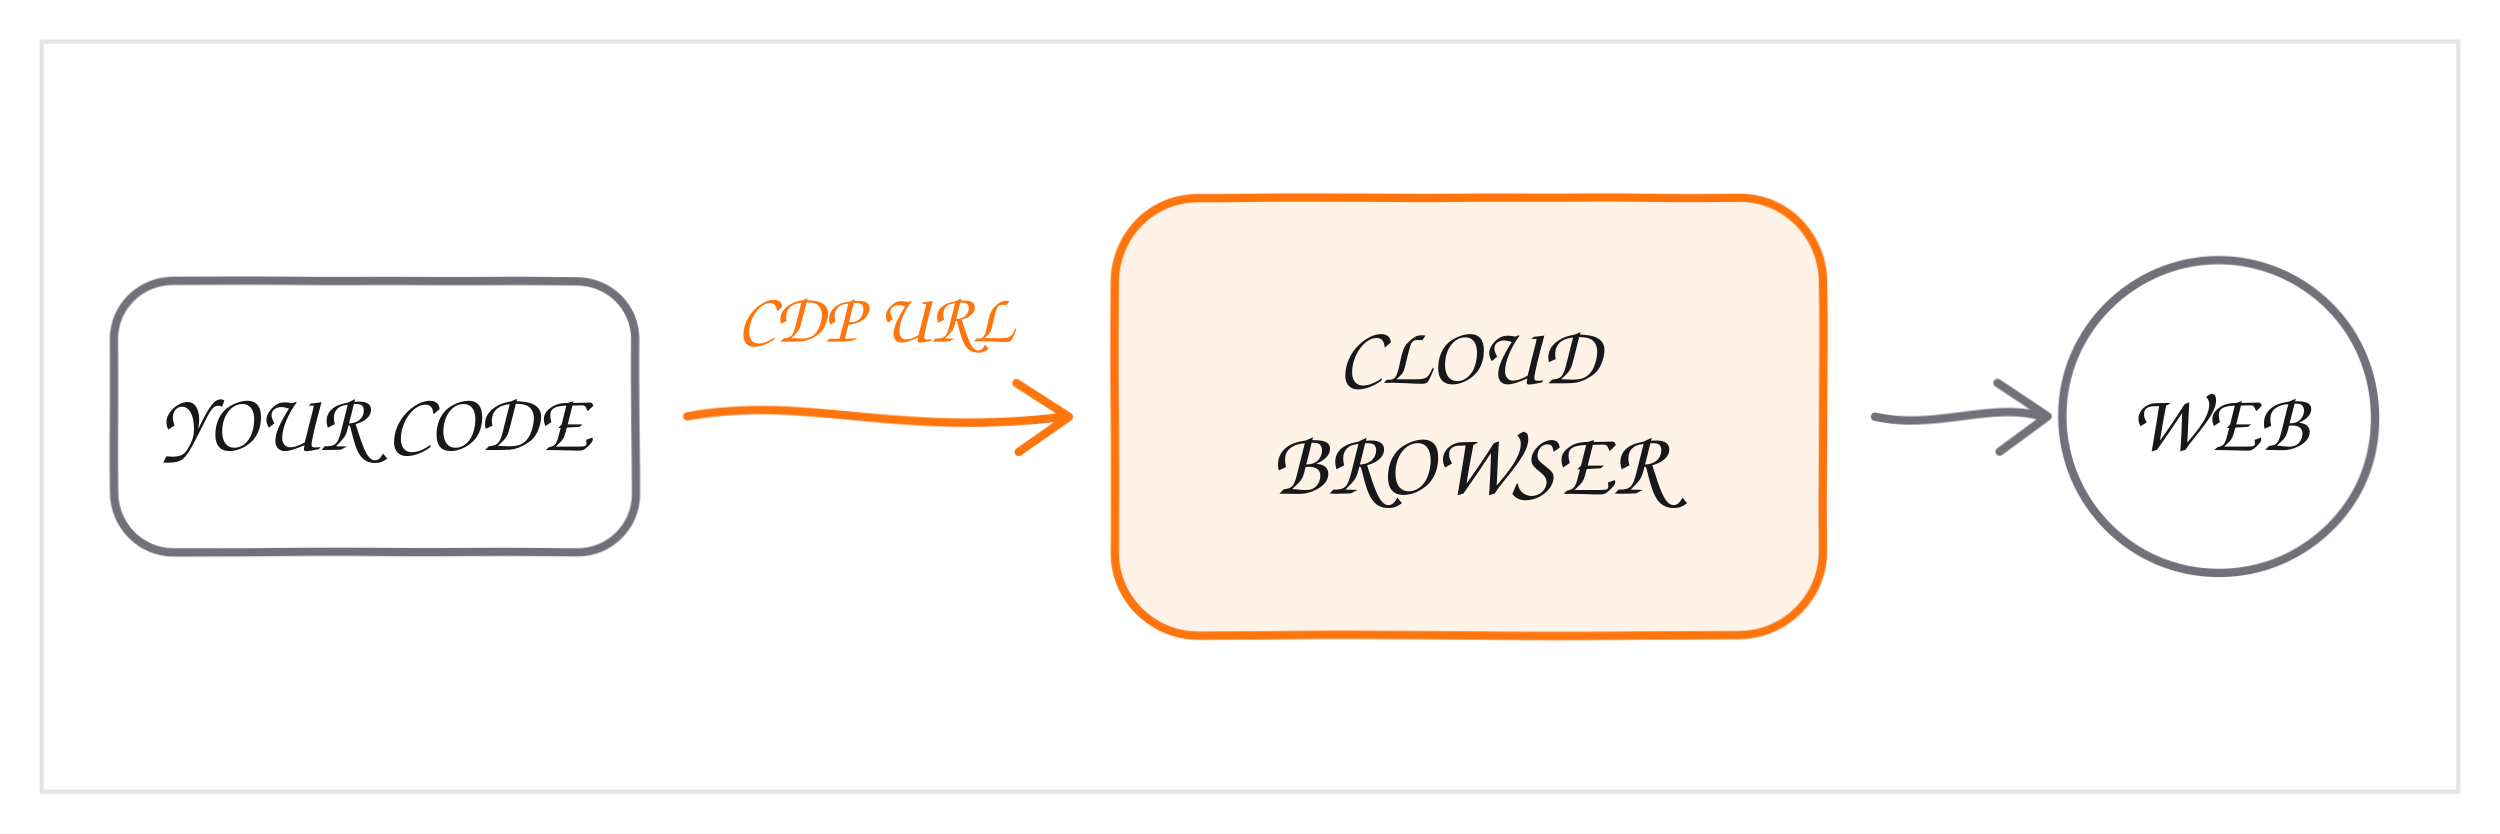
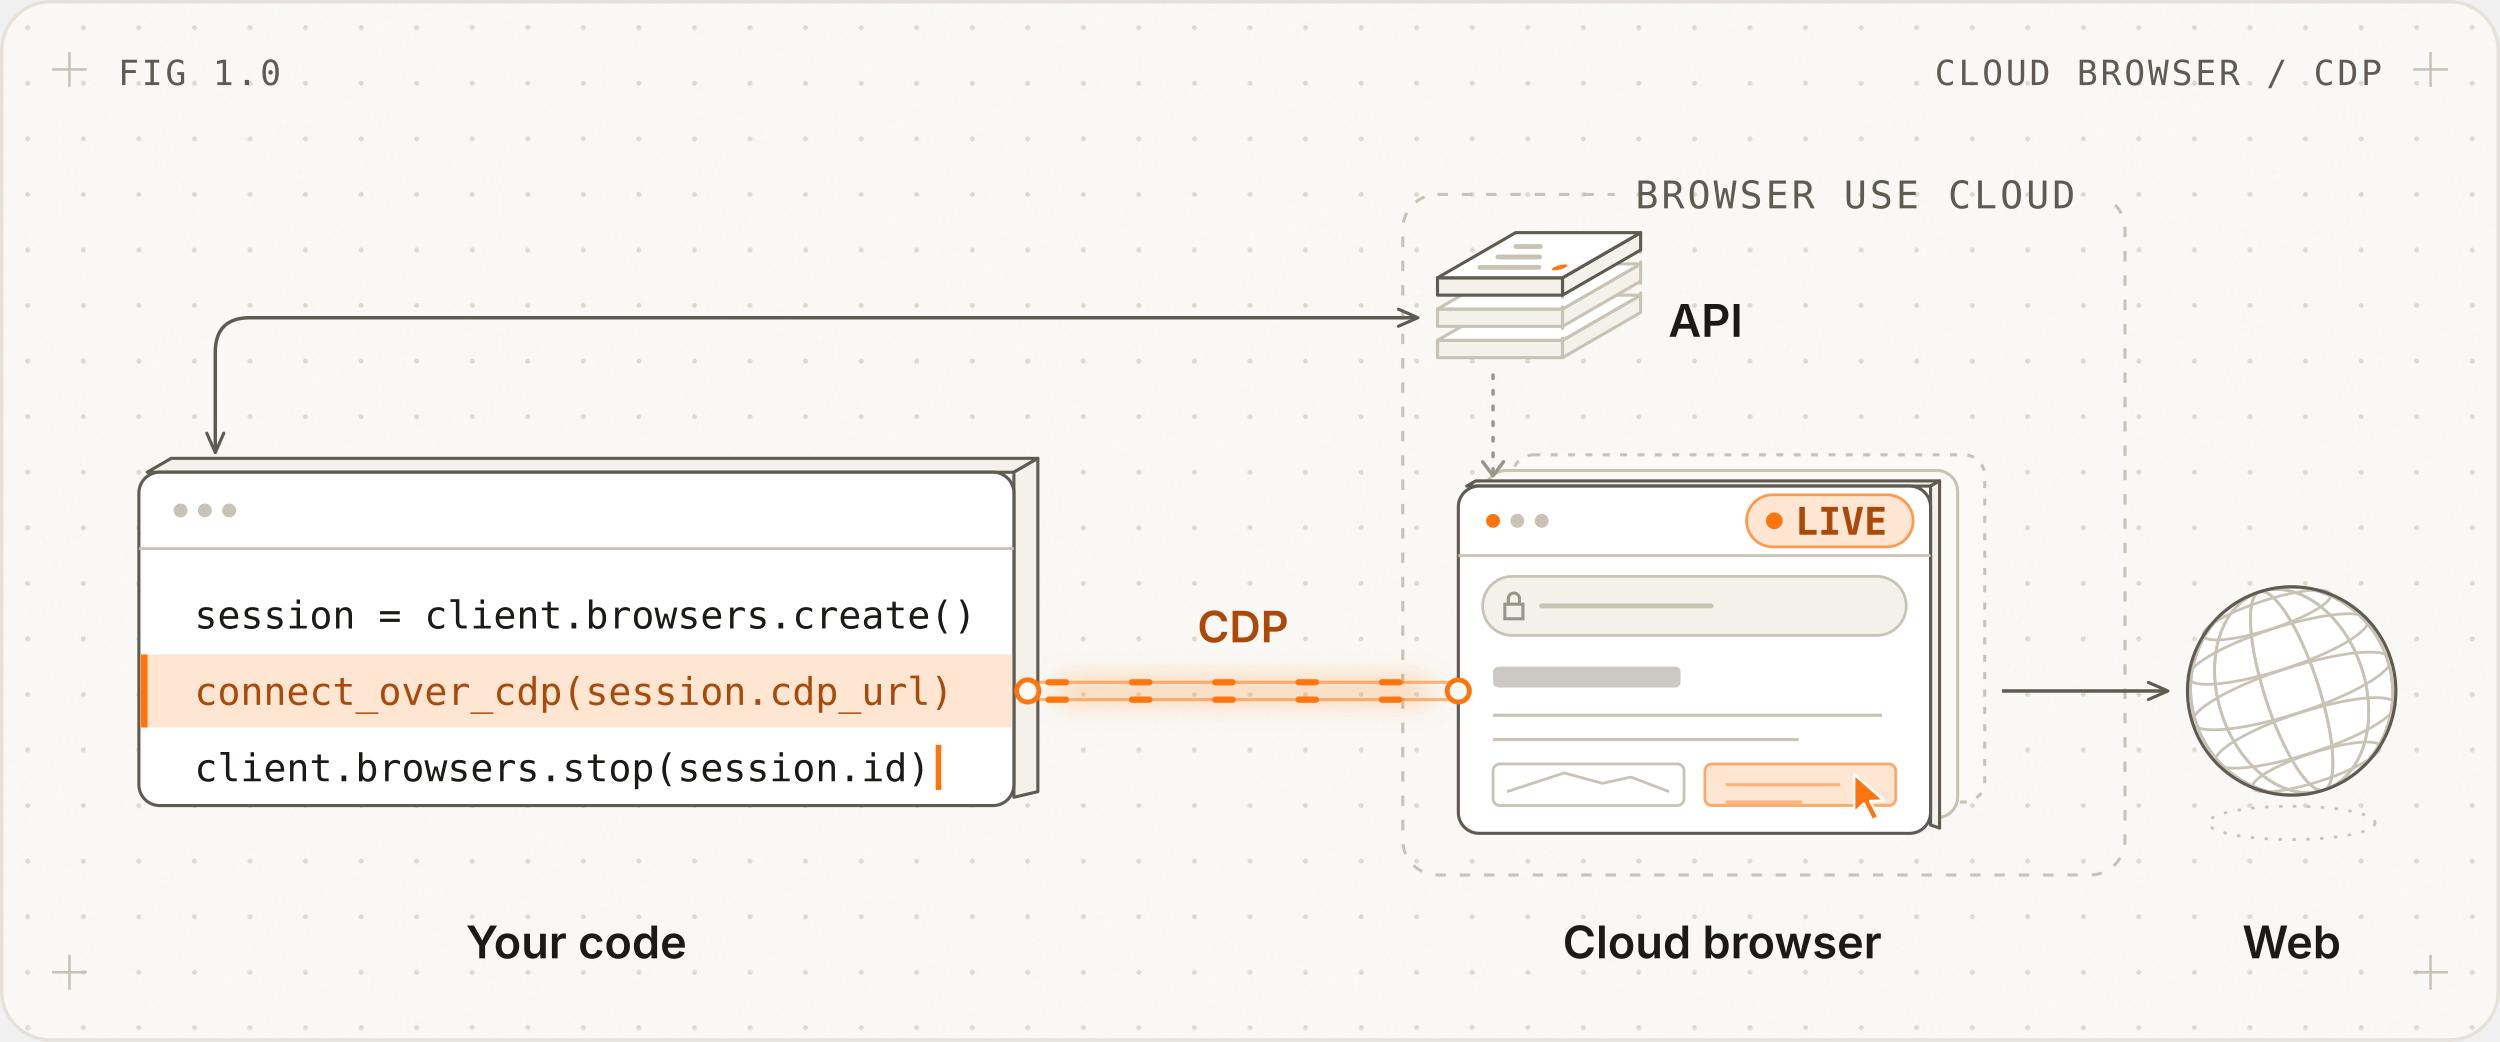
- <svg xmlns="http://www.w3.org/2000/svg" width="1200" height="400" viewBox="0 0 1200 400" role="img" aria-labelledby="title desc">
+ <svg xmlns="http://www.w3.org/2000/svg" viewBox="0 0 720 300" width="720" height="300" role="img" aria-labelledby="t d" fill="none">
+   <style>.s{font-family:Geist, Inter, -apple-system, BlinkMacSystemFont, 'Segoe UI', Helvetica, Arial, sans-serif}.m{font-family:'Geist Mono', ui-monospace, SFMono-Regular, Menlo, monospace}text{font-kerning:normal}@keyframes fr{to{stroke-dashoffset:-24}}@keyframes fl{to{stroke-dashoffset:24}}@keyframes cur{0%,100%{transform:translate(0,0)}35%,55%{transform:translate(-30px,-14px)}75%{transform:translate(-8px,-24px)}}@keyframes live{0%,100%{fill-opacity:1}50%{fill-opacity:.25}}@keyframes caret{0%,49%{fill-opacity:1}50%,100%{fill-opacity:0}}@keyframes spin{0%{transform:scaleX(0)}16.7%{transform:scaleX(.5)}33.3%{transform:scaleX(.866)}50%{transform:scaleX(1)}66.7%{transform:scaleX(.866)}83.3%{transform:scaleX(.5)}100%{transform:scaleX(0)}}.ma,.story{display:none}@media (prefers-reduced-motion:no-preference){.pkr{animation:fr 1s linear infinite}.pkl{animation:fl 1.5s linear infinite}.cur{animation:cur 6s ease-in-out infinite}.live{animation:live 1.6s ease-in-out infinite}.caret{animation:caret 1.1s step-end infinite}.ms{display:none}.ma,.story{display:inline}}.mer{transform-origin:660px 199px;transform:scaleX(.5)}@media (prefers-reduced-motion:no-preference){.mer{animation:spin 18s linear infinite}}@keyframes b1{0%,2.0%{fill-opacity:0}4.0%,28.0%{fill-opacity:1}31.0%,100%{fill-opacity:0}}@media (prefers-reduced-motion:no-preference){.b1{animation:b1 10s linear infinite}}@keyframes b3{0%,73.0%{fill-opacity:0}75.0%,86.0%{fill-opacity:1}89.0%,100%{fill-opacity:0}}@media (prefers-reduced-motion:no-preference){.b3{animation:b3 10s linear infinite}}</style>
  <defs>
-     <filter id="rough">
-       <feTurbulence type="fractalNoise" baseFrequency=".01" numOctaves="2" seed="29" result="noise" />
-       <feDisplacementMap in="SourceGraphic" in2="noise" scale="1.4" />
+     <pattern id="dots" width="16" height="16" patternUnits="userSpaceOnUse">
+       <circle cx="8" cy="8" r="0.7" fill="#DDD8CD" />
+     </pattern>
+     <filter id="grain" x="0" y="0" width="100%" height="100%">
+       <feTurbulence type="fractalNoise" baseFrequency="0.9" numOctaves="2" seed="7" stitchTiles="stitch" />
+       <feColorMatrix values="0 0 0 0 0.5  0 0 0 0 0.5  0 0 0 0 0.5  0 0 0 0.05 0" />
    </filter>
+     <clipPath id="card">
+       <rect x="0.5" y="0.5" width="719" height="299" rx="14" />
+     </clipPath>
+     <marker id="ah" viewBox="0 0 10 10" refX="8.5" refY="5" markerWidth="7" markerHeight="7" orient="auto-start-reverse">
+       <path d="M1 1.5 L9 5 L1 8.5" stroke="#5F5B53" stroke-width="1.3" fill="none" stroke-linecap="round" stroke-linejoin="round" />
+     </marker>
+     <filter id="glow" filterUnits="userSpaceOnUse" x="0" y="0" width="720" height="300">
+       <feGaussianBlur stdDeviation="4" />
+     </filter>
+     <filter id="halo" filterUnits="userSpaceOnUse" x="0" y="0" width="720" height="300">
+       <feGaussianBlur stdDeviation="2.2" />
+     </filter>
+     <pattern id="hatch" width="5" height="5" patternUnits="userSpaceOnUse" patternTransform="rotate(45)">
+       <line x1="0" y1="0" x2="0" y2="5" stroke="#C9C3B6" stroke-width="0.8" />
+     </pattern>
+     <mask id="gm" maskUnits="userSpaceOnUse" x="0" y="0" width="720" height="300">
+       <rect width="720" height="300" fill="#fff" />
+       <rect x="465.0" y="48" width="141.0" height="16" fill="#000" />
+     </mask>
+     <path id="p1" d="M62 132 V101.5 Q62 91.5 72 91.5 H412" />
+     <path id="p2" d="M296 199 H420" />
+     <path id="p3" d="M556 199 H630" />
  </defs>
-   <rect width="1200" height="400" fill="#FFFFFF" />
-   <rect x="20" y="20" width="1160" height="360" fill="none" stroke="#E4E4E7" stroke-width="2" />
-   <g fill="none" stroke-linecap="round" stroke-linejoin="round" filter="url(#rough)">
-     <rect x="55" y="135" width="250" height="130" rx="28" fill="#FFFFFF" stroke="#71717A" stroke-width="4" />
-     <path d="M330 200 C385 190 440 210 510 200" stroke="#FE750E" stroke-width="4" />
-     <path d="M488 184 L513 200 L489 217" stroke="#FE750E" stroke-width="4" />
-     <rect x="535" y="95" width="340" height="210" rx="40" fill="#FFF3E8" stroke="#FE750E" stroke-width="4" />
-     <path d="M900 200 C930 207 955 193 980 200" stroke="#71717A" stroke-width="4" />
-     <path d="M959 184 L983 200 L960 217" stroke="#71717A" stroke-width="4" />
-     <ellipse cx="1065" cy="200" rx="75" ry="75" fill="#FFFFFF" stroke="#71717A" stroke-width="4" />
-   </g>
-   <g font-family="Virgil, Comic Sans MS, cursive">
-     <text x="180" y="216" font-size="40" fill="#18181B" text-anchor="middle">YOUR CODE</text>
-     <text x="420" y="164" font-size="34" fill="#FE750E" text-anchor="middle">CDP URL</text>
-     <text x="705" y="184" font-size="40" fill="#18181B" text-anchor="middle">CLOUD</text>
-     <text x="705" y="237" font-size="44" fill="#18181B" text-anchor="middle">BROWSER</text>
-     <text x="1065" y="216" font-size="40" fill="#18181B" text-anchor="middle">WEB</text>
+   <rect x="0.5" y="0.5" width="719" height="299" rx="14" fill="#FBFAF7" />
+   <g clip-path="url(#card)">
+     <rect width="720" height="300" fill="url(#dots)" />
+     <rect width="720" height="300" filter="url(#grain)" />
+   </g>
+   <rect x="0.5" y="0.5" width="719" height="299" rx="14" fill="none" stroke="#E6E2D9" />
+   <path d="M15 20h10M20 15v10" stroke="#C9C3B6" stroke-width="0.75" />
+   <path d="M695 20h10M700 15v10" stroke="#C9C3B6" stroke-width="0.75" />
+   <path d="M15 280h10M20 275v10" stroke="#C9C3B6" stroke-width="0.75" />
+   <path d="M695 280h10M700 275v10" stroke="#C9C3B6" stroke-width="0.75" />
+   <text x="34.0" y="24.5" font-size="10" fill="#5F5B53" letter-spacing="0.08em" class="m">FIG 1.0</text>
+   <text x="686.0" y="24.5" font-size="10" fill="#5F5B53" text-anchor="end" letter-spacing="0.08em" class="m">CLOUD BROWSER / CDP</text>
+   <polygon points="42.4,136.0 292.0,136.0 298.9,132.0 49.3,132.0" fill="#F4F1EA" stroke="#5F5B53" stroke-width="0.9" stroke-linejoin="round" stroke-linecap="round" />
+   <polygon points="292.0,136.0 298.9,132.0 298.9,228.0 292.0,229.6" fill="#F4F1EA" stroke="#5F5B53" stroke-width="0.9" stroke-linejoin="round" stroke-linecap="round" />
+   <rect x="40" y="136" width="252" height="96" rx="6" fill="#FFFFFF" stroke="#5F5B53" stroke-width="0.9" />
+   <line x1="40" y1="158" x2="292" y2="158" stroke="#C9C3B6" stroke-width="0.8" />
+   <circle cx="52" cy="147.0" r="2" fill="#C9C3B6" />
+   <circle cx="59" cy="147.0" r="2" fill="#C9C3B6" />
+   <circle cx="66" cy="147.0" r="2" fill="#C9C3B6" />
+   <rect class="b1" x="40.5" y="166.5" width="251" height="21" fill="#FFE6D2" fill-opacity="0" />
+   <text x="56.0" y="181.0" font-size="11" fill="#1B1A17" class="m">session = client.browsers.create()</text>
+   <rect x="40.5" y="188.5" width="251" height="21" fill="#FFE6D2" />
+   <rect x="40.5" y="188.5" width="2" height="21" fill="#FE750E" />
+   <text x="56.0" y="203.0" font-size="11" fill="#AC4808" font-weight="500" class="m">connect_over_cdp(session.cdp_url)</text>
+   <rect class="b3" x="40.5" y="210.5" width="251" height="21" fill="#FFE6D2" fill-opacity="0" />
+   <text x="56.0" y="225.0" font-size="11" fill="#1B1A17" class="m">client.browsers.stop(session.id)</text>
+   <rect class="caret" x="269.5" y="214.5" width="1.6" height="13" fill="#FE750E" />
+   <rect x="404" y="56" width="208" height="196" rx="10" mask="url(#gm)" stroke="#C9C3B6" stroke-width="0.9" stroke-dasharray="3 4" />
+   <text x="471.0" y="60.0" font-size="11" fill="#5F5B53" letter-spacing="0.08em" class="m">BROWSER USE CLOUD</text>
+   <polygon points="450.0,98.0 472.5,85.0 472.5,90.0 450.0,103.0" fill="#F4F1EA" stroke="#C9C3B6" stroke-width="0.9" stroke-linejoin="round" stroke-linecap="round" />
+   <rect x="414" y="98" width="36" height="5" fill="#F4F1EA" stroke="#C9C3B6" stroke-width="0.9" stroke-linejoin="round" stroke-linecap="round" />
+   <polygon points="414.0,98.0 450.0,98.0 472.5,85.0 436.5,85.0" fill="#FFFFFF" stroke="#C9C3B6" stroke-width="0.9" stroke-linejoin="round" stroke-linecap="round" />
+   <path d="M450 94v4M472.5 81.0v4" stroke="#C9C3B6" stroke-width="0.8" stroke-dasharray="1 2" />
+   <polygon points="450.0,89.0 472.5,76.0 472.5,81.0 450.0,94.0" fill="#F4F1EA" stroke="#C9C3B6" stroke-width="0.9" stroke-linejoin="round" stroke-linecap="round" />
+   <rect x="414" y="89" width="36" height="5" fill="#F4F1EA" stroke="#C9C3B6" stroke-width="0.9" stroke-linejoin="round" stroke-linecap="round" />
+   <polygon points="414.0,89.0 450.0,89.0 472.5,76.0 436.5,76.0" fill="#FFFFFF" stroke="#C9C3B6" stroke-width="0.9" stroke-linejoin="round" stroke-linecap="round" />
+   <path d="M450 85v4M472.5 72.0v4" stroke="#C9C3B6" stroke-width="0.8" stroke-dasharray="1 2" />
+   <polygon points="450.0,80.0 472.5,67.0 472.5,72.0 450.0,85.0" fill="#F4F1EA" stroke="#5F5B53" stroke-width="0.9" stroke-linejoin="round" stroke-linecap="round" />
+   <rect x="414" y="80" width="36" height="5" fill="#F4F1EA" stroke="#5F5B53" stroke-width="0.9" stroke-linejoin="round" stroke-linecap="round" />
+   <polygon points="414.0,80.0 450.0,80.0 472.5,67.0 436.5,67.0" fill="#FFFFFF" stroke="#5F5B53" stroke-width="0.9" stroke-linejoin="round" stroke-linecap="round" />
+   <g transform="matrix(1,0,0.866,-0.5,414.0,80.0)">
+     <line x1="7" y1="6" x2="24" y2="6" stroke="#C9C3B6" stroke-width="1.4" stroke-linecap="round" vector-effect="non-scaling-stroke" />
+     <line x1="7" y1="12" x2="19" y2="12" stroke="#C9C3B6" stroke-width="1.4" stroke-linecap="round" vector-effect="non-scaling-stroke" />
+     <line x1="7" y1="18" x2="14" y2="18" stroke="#C9C3B6" stroke-width="1.4" stroke-linecap="round" vector-effect="non-scaling-stroke" />
+     <circle cx="30" cy="6" r="1.7" fill="#FE750E" />
+   </g>
+   <text x="480.5" y="97.0" font-size="13" fill="#1B1A17" font-weight="600" class="s">API</text>
+   <rect x="435.6" y="131.0" width="136" height="100" rx="6" fill="#FBFAF7" stroke="#C9C3B6" stroke-width="0.9" stroke-dasharray="2 3" />
+   <rect x="427.8" y="135.5" width="136" height="100" rx="6" fill="#FBFAF7" stroke="#C9C3B6" stroke-width="0.9" />
+   <polygon points="422.4,140.0 556.0,140.0 558.6,138.5 425.0,138.5" fill="#F4F1EA" stroke="#5F5B53" stroke-width="0.9" stroke-linejoin="round" stroke-linecap="round" />
+   <polygon points="556.0,140.0 558.6,138.5 558.6,238.5 556.0,237.6" fill="#F4F1EA" stroke="#5F5B53" stroke-width="0.9" stroke-linejoin="round" stroke-linecap="round" />
+   <rect x="420" y="140" width="136" height="100" rx="6" fill="#FFFFFF" stroke="#5F5B53" stroke-width="0.9" />
+   <line x1="420" y1="160" x2="556" y2="160" stroke="#C9C3B6" stroke-width="0.8" />
+   <circle cx="430" cy="150.0" r="2" fill="#FE750E" />
+   <circle cx="437" cy="150.0" r="2" fill="#C9C3B6" />
+   <circle cx="444" cy="150.0" r="2" fill="#C9C3B6" />
+   <rect x="503" y="142.5" width="48" height="15" rx="7.5" fill="#FFE6D2" stroke="#FE750E" stroke-width="0.8" stroke-opacity=".7" />
+   <circle class="live" cx="511" cy="150" r="2.4" fill="#FE750E" />
+   <text x="517.0" y="154.0" font-size="11" fill="#AC4808" font-weight="600" class="m">LIVE</text>
+   <rect x="427" y="166" width="122" height="17" rx="8.5" fill="#F4F1EA" stroke="#C9C3B6" stroke-width="0.8" />
+   <path d="M433.4 174.0h5.2v4.2h-5.2zM434.4 174.0v-1.6a1.6 1.6 0 0 1 3.2 0v1.6" stroke="#9A958A" stroke-width="0.9" />
+   <line x1="444" y1="174.5" x2="492.8" y2="174.5" stroke="#C9C3B6" stroke-width="1.4" stroke-linecap="round" />
+   <rect x="430" y="192" width="54" height="6" rx="1.5" fill="#9A958A" fill-opacity=".5" />
+   <line x1="430" y1="206" x2="542" y2="206" stroke="#C9C3B6" stroke-width="0.9" />
+   <line x1="430" y1="213" x2="518" y2="213" stroke="#C9C3B6" stroke-width="0.9" />
+   <rect x="430" y="220" width="55.0" height="12" rx="2" stroke="#C9C3B6" stroke-width="0.8" />
+   <path d="M434 228 l16.5 -5.4 l11.0 3.0 l8.2 -1.8 l11.0 4.2" stroke="#C9C3B6" stroke-width="0.8" stroke-linejoin="round" />
+   <rect x="491.0" y="220" width="55.0" height="12" rx="2" fill="#FFE6D2" stroke="#FE750E" stroke-width="0.8" stroke-opacity=".6" />
+   <line x1="497.0" y1="226" x2="530.0" y2="226" stroke="#FE750E" stroke-opacity=".45" stroke-width="0.9" />
+   <line x1="497.0" y1="231" x2="519.0" y2="231" stroke="#FE750E" stroke-opacity=".45" stroke-width="0.9" />
+   <path class="cur" d="M534 223 l0 11 l2.8 -2.6 l2.4 4.8 l1.8 -0.9 l-2.4 -4.6 l3.9 -0.2z" fill="#FE750E" stroke="#FFFFFF" stroke-width="0.7" stroke-linejoin="round" />
+   <line x1="430" y1="108" x2="430" y2="137" stroke="#9A958A" stroke-width="1" stroke-dasharray="1 3.5" stroke-linecap="round" />
+   <path d="M427 133 L430 137 L433 133" stroke="#9A958A" stroke-width="1" stroke-linecap="round" stroke-linejoin="round" />
+   <path d="M62 130 V101.5 Q62 91.5 72 91.5 H408" stroke="#5F5B53" stroke-width="1" marker-start="url(#ah)" marker-end="url(#ah)" />
+   <rect x="304.0" y="196.0" width="108.0" height="6" rx="3" fill="#FE750E" fill-opacity="0.35" filter="url(#glow)" />
+   <line x1="296.0" y1="196.5" x2="420.0" y2="196.5" stroke="#FE750E" stroke-width="0.9" stroke-opacity=".5" />
+   <line class="pkr" x1="302.0" y1="196.5" x2="414.0" y2="196.5" stroke="#FE750E" stroke-width="1.8" stroke-linecap="round" stroke-dasharray="5 19" />
+   <line x1="296.0" y1="201.5" x2="420.0" y2="201.5" stroke="#FE750E" stroke-width="0.9" stroke-opacity=".5" />
+   <line class="pkl" x1="302.0" y1="201.5" x2="414.0" y2="201.5" stroke="#FE750E" stroke-width="1.8" stroke-linecap="round" stroke-dasharray="5 19" />
+   <circle cx="296.0" cy="199.0" r="3.2" fill="#FBFAF7" stroke="#FE750E" stroke-width="1.4" />
+   <circle cx="420.0" cy="199.0" r="3.2" fill="#FBFAF7" stroke="#FE750E" stroke-width="1.4" />
+   <text x="358.0" y="185.0" font-size="12.5" fill="#AC4808" font-weight="600" text-anchor="middle" class="s">CDP</text>
+   <g transform="rotate(-18 660 199)">
+     <circle cx="660" cy="199" r="30" fill="#FFFFFF" />
+     <ellipse cx="660" cy="222.0" rx="19.3" ry="4.2" stroke="#C9C3B6" stroke-width="0.8" />
+     <ellipse cx="660" cy="211.7" rx="27.2" ry="6.0" stroke="#C9C3B6" stroke-width="0.8" />
+     <ellipse cx="660" cy="199.0" rx="30.0" ry="6.6" stroke="#C9C3B6" stroke-width="0.8" />
+     <ellipse cx="660" cy="186.3" rx="27.2" ry="6.0" stroke="#C9C3B6" stroke-width="0.8" />
+     <ellipse cx="660" cy="176.0" rx="19.3" ry="4.2" stroke="#C9C3B6" stroke-width="0.8" />
+     <g class="ms">
+       <ellipse cx="660" cy="199" rx="29.0" ry="30" stroke="#C9C3B6" stroke-width="0.8" />
+       <ellipse cx="660" cy="199" rx="21.2" ry="30" stroke="#C9C3B6" stroke-width="0.8" />
+       <ellipse cx="660" cy="199" rx="7.8" ry="30" stroke="#C9C3B6" stroke-width="0.8" />
+       <ellipse cx="660" cy="199" rx="7.8" ry="30" stroke="#C9C3B6" stroke-width="0.8" />
+       <ellipse cx="660" cy="199" rx="21.2" ry="30" stroke="#C9C3B6" stroke-width="0.8" />
+       <ellipse cx="660" cy="199" rx="29.0" ry="30" stroke="#C9C3B6" stroke-width="0.8" />
+     </g>
+     <g class="ma">
+       <g class="mer" style="animation-delay:0s">
+         <ellipse cx="660" cy="199" rx="30" ry="30" stroke="#C9C3B6" stroke-width="0.8" vector-effect="non-scaling-stroke" />
+       </g>
+       <g class="mer" style="animation-delay:-3s">
+         <ellipse cx="660" cy="199" rx="30" ry="30" stroke="#C9C3B6" stroke-width="0.8" vector-effect="non-scaling-stroke" />
+       </g>
+       <g class="mer" style="animation-delay:-6s">
+         <ellipse cx="660" cy="199" rx="30" ry="30" stroke="#C9C3B6" stroke-width="0.8" vector-effect="non-scaling-stroke" />
+       </g>
+       <g class="mer" style="animation-delay:-9s">
+         <ellipse cx="660" cy="199" rx="30" ry="30" stroke="#C9C3B6" stroke-width="0.8" vector-effect="non-scaling-stroke" />
+       </g>
+       <g class="mer" style="animation-delay:-12s">
+         <ellipse cx="660" cy="199" rx="30" ry="30" stroke="#C9C3B6" stroke-width="0.8" vector-effect="non-scaling-stroke" />
+       </g>
+       <g class="mer" style="animation-delay:-15s">
+         <ellipse cx="660" cy="199" rx="30" ry="30" stroke="#C9C3B6" stroke-width="0.8" vector-effect="non-scaling-stroke" />
+       </g>
+     </g>
+     <circle cx="660" cy="199" r="30" stroke="#5F5B53" stroke-width="0.9" />
+   </g>
+   <ellipse cx="660" cy="237" rx="24.0" ry="4.8" stroke="#C9C3B6" stroke-width="0.8" stroke-dasharray="1 3" />
+   <path d="M576.6 199 H624.0" stroke="#5F5B53" stroke-width="1" marker-end="url(#ah)" />
+   <text x="166.0" y="276.0" font-size="13" fill="#1B1A17" font-weight="600" text-anchor="middle" class="s">Your code</text>
+   <text x="496.0" y="276.0" font-size="13" fill="#1B1A17" font-weight="600" text-anchor="middle" class="s">Cloud browser</text>
+   <text x="660.0" y="276.0" font-size="13" fill="#1B1A17" font-weight="600" text-anchor="middle" class="s">Web</text>
+   <g class="story" opacity="0">
+     <animate attributeName="opacity" values="0;0;1;1;0;0" keyTimes="0;0.03;0.035;0.135;0.14;1" dur="10s" repeatCount="indefinite" calcMode="linear" />
+     <animateMotion dur="10s" repeatCount="indefinite" calcMode="linear" keyPoints="0;0;1;1" keyTimes="0;0.03;0.14;1">
+       <mpath href="#p1" />
+     </animateMotion>
+     <circle r="7.4" fill="#5F5B53" fill-opacity=".25" filter="url(#halo)" />
+     <circle r="3.4" fill="#5F5B53" />
+   </g>
+   <g class="story" opacity="0">
+     <animate attributeName="opacity" values="0;0;1;1;0;0" keyTimes="0;0.16;0.165;0.265;0.27;1" dur="10s" repeatCount="indefinite" calcMode="linear" />
+     <animateMotion dur="10s" repeatCount="indefinite" calcMode="linear" keyPoints="1;1;0;0" keyTimes="0;0.16;0.27;1">
+       <mpath href="#p1" />
+     </animateMotion>
+     <circle r="7.4" fill="#FE750E" fill-opacity=".25" filter="url(#halo)" />
+     <circle r="3.4" fill="#FE750E" />
+   </g>
+   <g class="story" opacity="0">
+     <animate attributeName="opacity" values="0;0;1;1;0;0" keyTimes="0;0.3;0.305;0.395;0.4;1" dur="10s" repeatCount="indefinite" calcMode="linear" />
+     <animateMotion dur="10s" repeatCount="indefinite" calcMode="linear" keyPoints="0;0;1;1" keyTimes="0;0.3;0.4;1">
+       <mpath href="#p2" />
+     </animateMotion>
+     <circle r="8.2" fill="#FE750E" fill-opacity=".25" filter="url(#halo)" />
+     <circle r="4.2" fill="#FBFAF7" stroke="#FE750E" stroke-width="1.6" />
+   </g>
+   <g class="story" opacity="0">
+     <animate attributeName="opacity" values="0;0;1;1;0;0" keyTimes="0;0.41;0.415;0.475;0.48;1" dur="10s" repeatCount="indefinite" calcMode="linear" />
+     <animateMotion dur="10s" repeatCount="indefinite" calcMode="linear" keyPoints="0;0;1;1" keyTimes="0;0.41;0.48;1">
+       <mpath href="#p3" />
+     </animateMotion>
+     <circle r="7.4" fill="#5F5B53" fill-opacity=".25" filter="url(#halo)" />
+     <circle r="3.4" fill="#FBFAF7" stroke="#5F5B53" stroke-width="1.6" />
+   </g>
+   <g class="story" opacity="0">
+     <animate attributeName="opacity" values="0;0;1;1;0;0" keyTimes="0;0.5;0.505;0.565;0.57;1" dur="10s" repeatCount="indefinite" calcMode="linear" />
+     <animateMotion dur="10s" repeatCount="indefinite" calcMode="linear" keyPoints="1;1;0;0" keyTimes="0;0.5;0.57;1">
+       <mpath href="#p3" />
+     </animateMotion>
+     <circle r="7.4" fill="#5F5B53" fill-opacity=".25" filter="url(#halo)" />
+     <circle r="3.4" fill="#FBFAF7" stroke="#5F5B53" stroke-width="1.6" />
+   </g>
+   <g class="story" opacity="0">
+     <animate attributeName="opacity" values="0;0;1;1;0;0" keyTimes="0;0.59;0.595;0.685;0.69;1" dur="10s" repeatCount="indefinite" calcMode="linear" />
+     <animateMotion dur="10s" repeatCount="indefinite" calcMode="linear" keyPoints="1;1;0;0" keyTimes="0;0.59;0.69;1">
+       <mpath href="#p2" />
+     </animateMotion>
+     <circle r="8.2" fill="#FE750E" fill-opacity=".25" filter="url(#halo)" />
+     <circle r="4.2" fill="#FBFAF7" stroke="#FE750E" stroke-width="1.6" />
+   </g>
+   <g class="story" opacity="0">
+     <animate attributeName="opacity" values="0;0;1;1;0;0" keyTimes="0;0.74;0.745;0.845;0.85;1" dur="10s" repeatCount="indefinite" calcMode="linear" />
+     <animateMotion dur="10s" repeatCount="indefinite" calcMode="linear" keyPoints="0;0;1;1" keyTimes="0;0.74;0.85;1">
+       <mpath href="#p1" />
+     </animateMotion>
+     <circle r="7.4" fill="#5F5B53" fill-opacity=".25" filter="url(#halo)" />
+     <circle r="3.4" fill="#5F5B53" />
  </g>
</svg>
